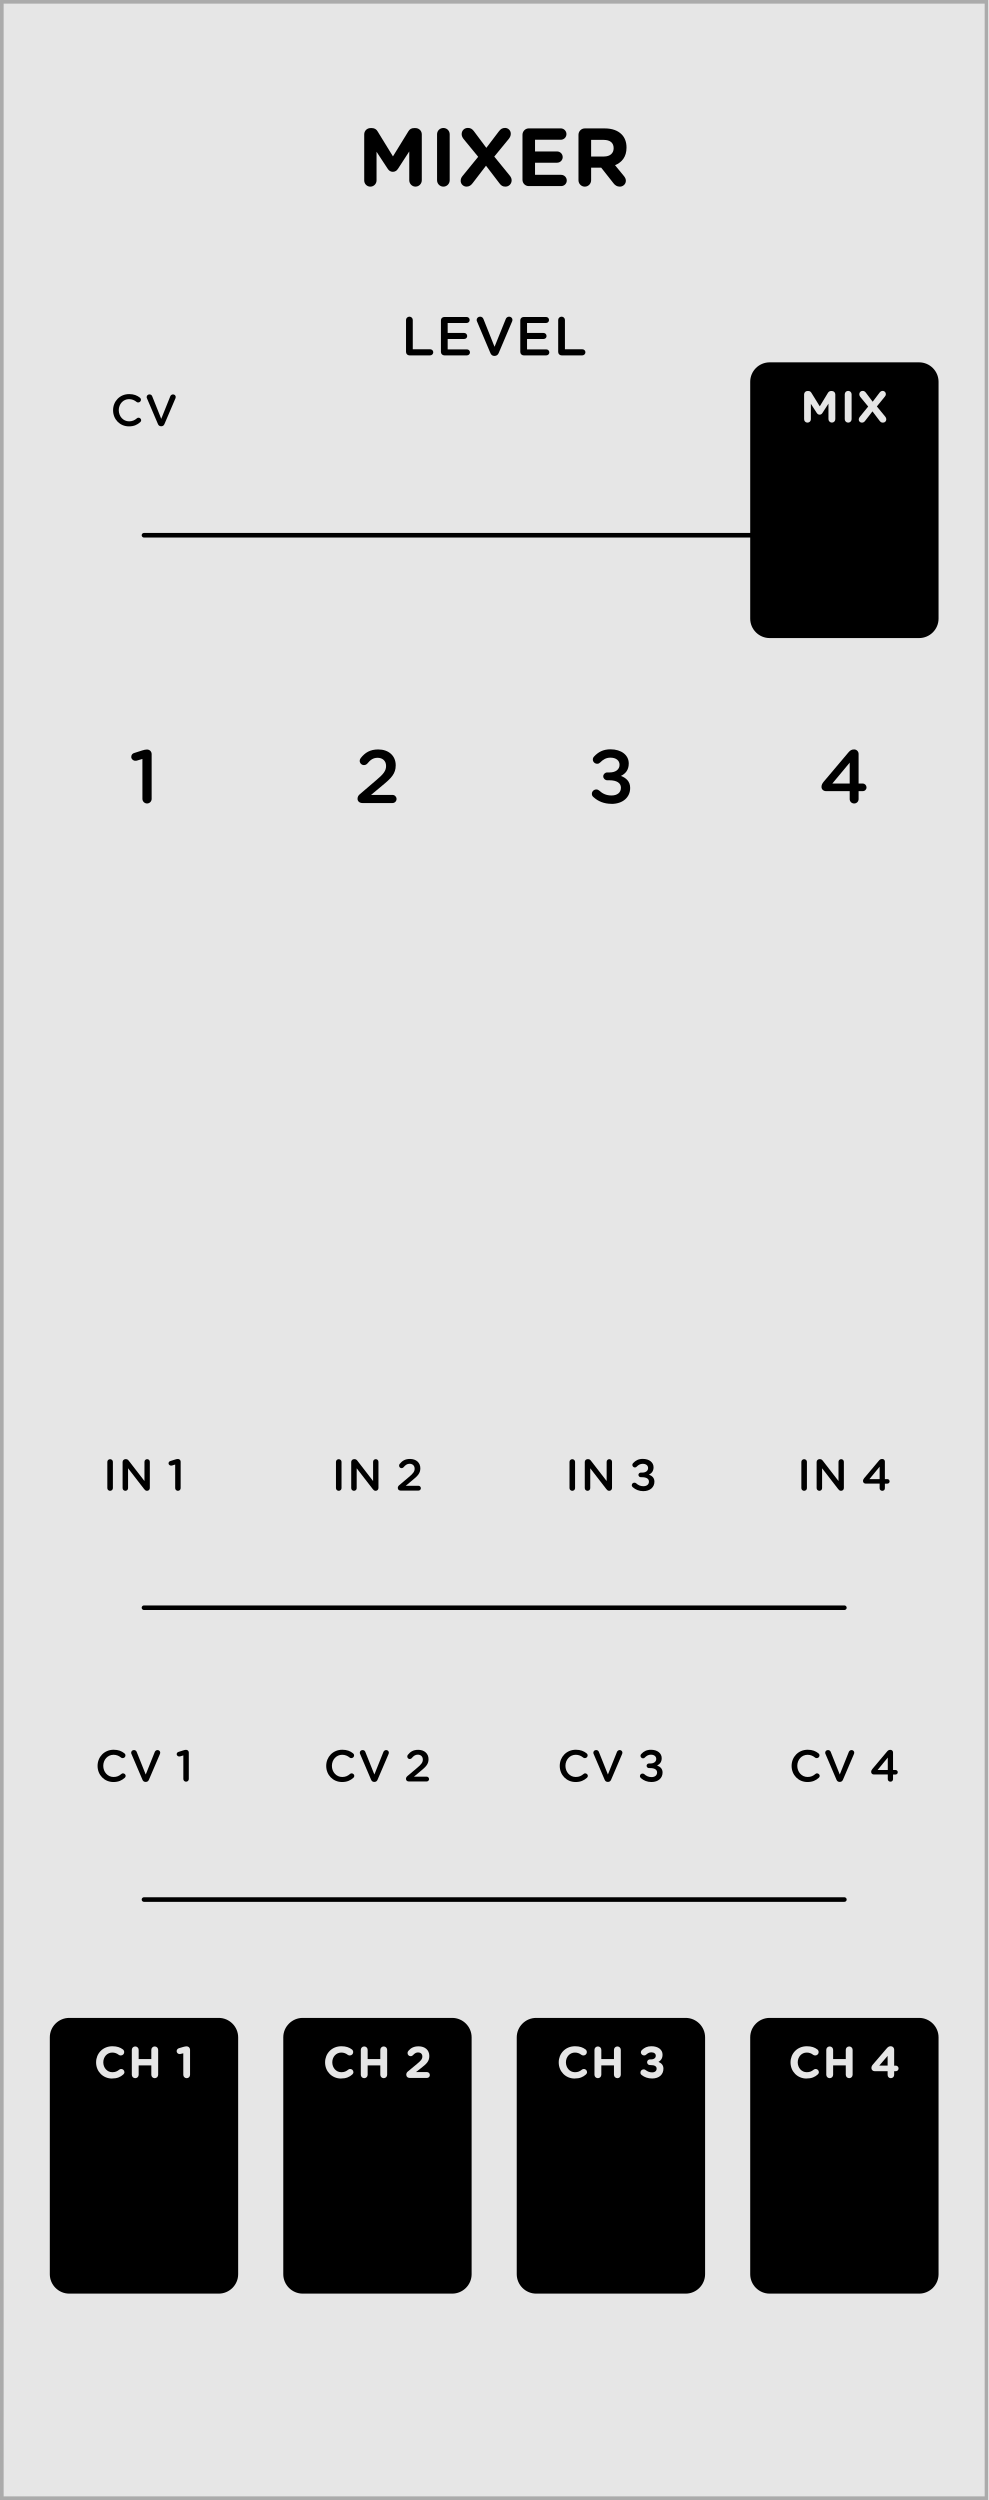
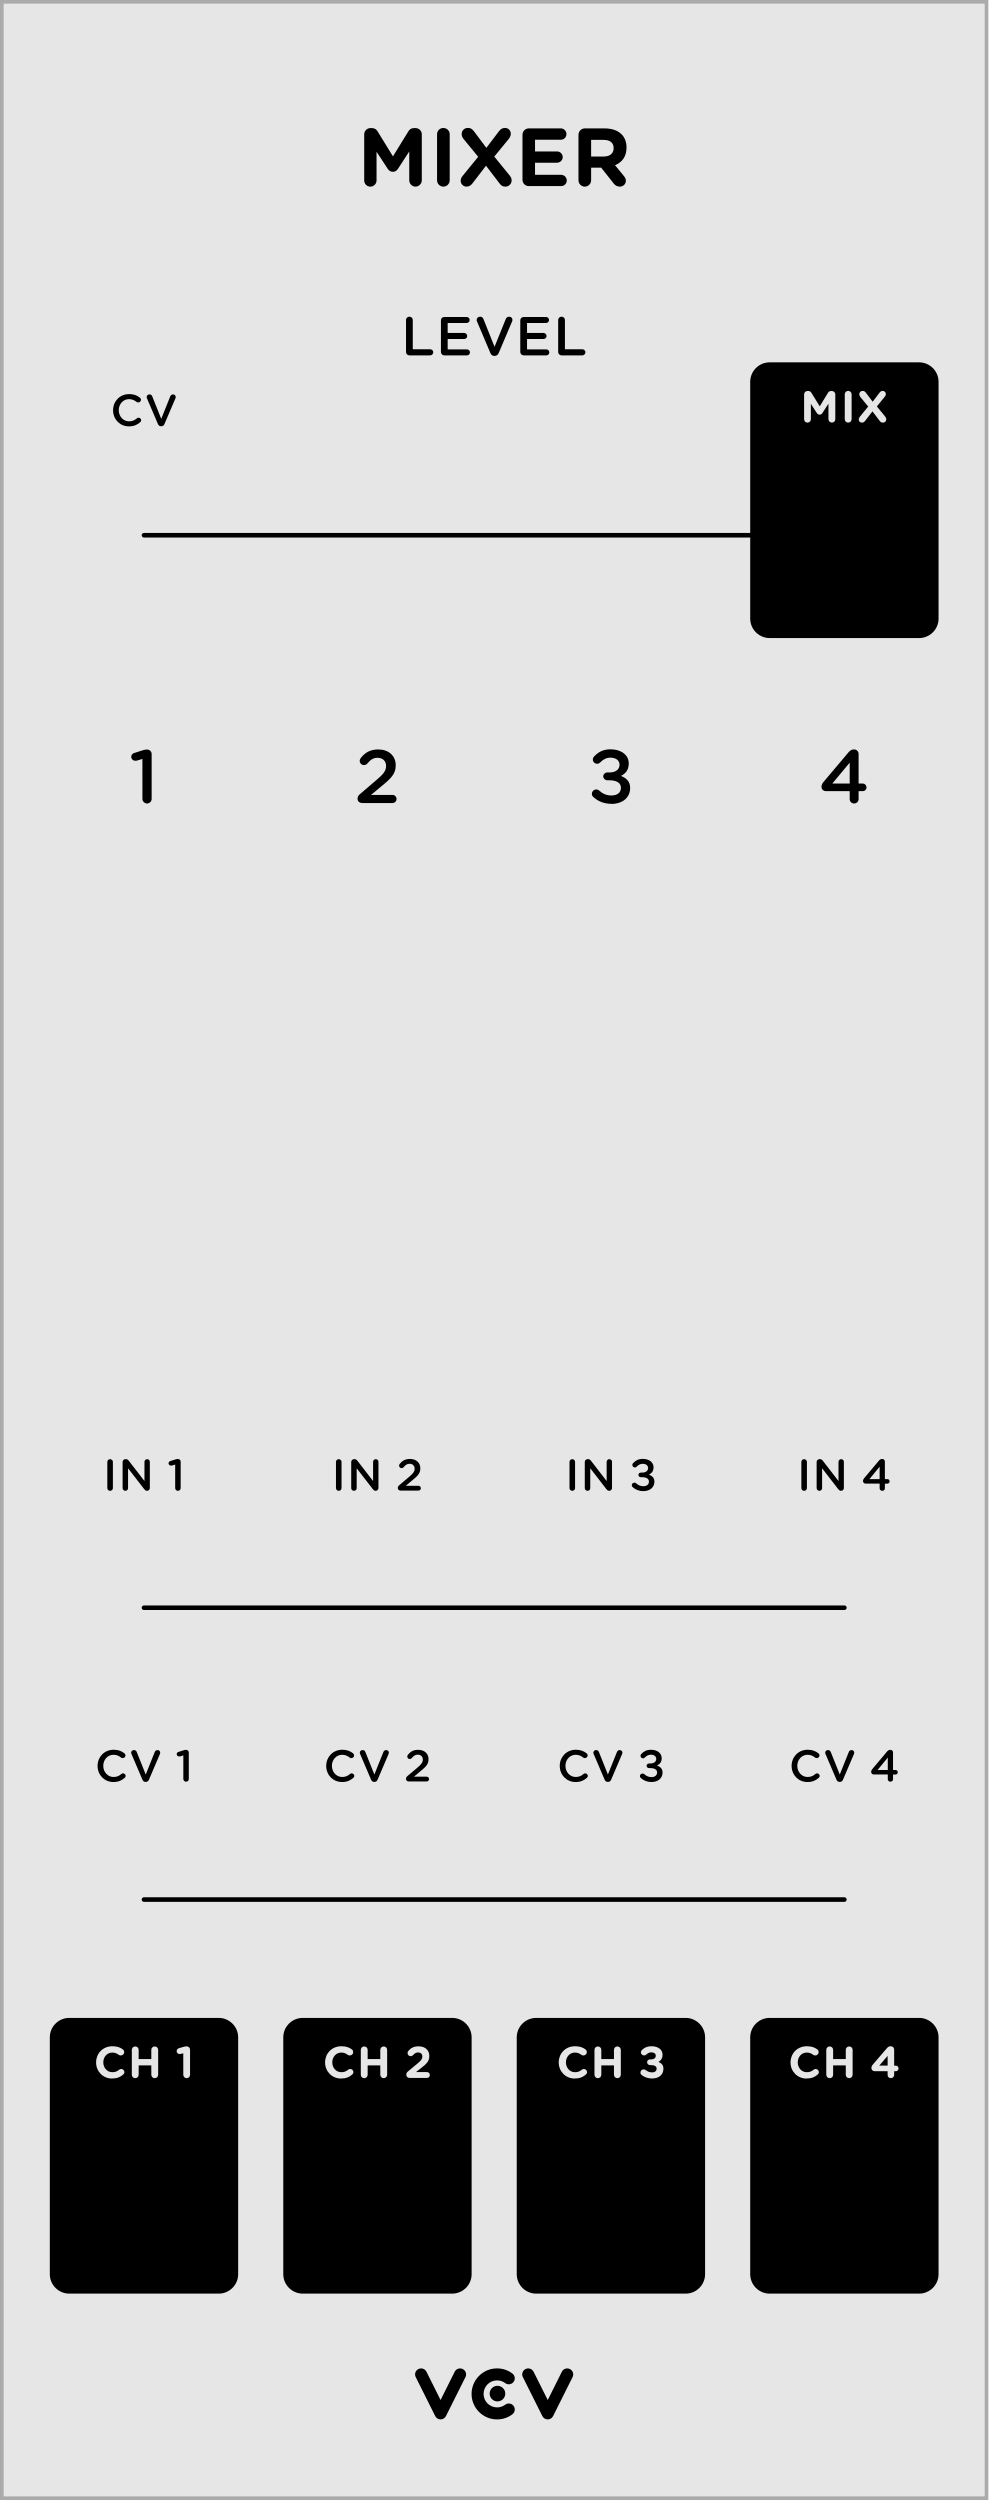
<svg xmlns="http://www.w3.org/2000/svg" width="50.8mm" height="128.499mm" viewBox="0 0 50.8 128.499" version="1.1" id="svg152160">
  <defs id="defs152154" />
  <g id="layer1" transform="translate(-12.39762,10.66632)">
    <path id="path120665" d="M 12.491,-10.573 H 63.104 V 117.741 H 12.491 Z m 0,0" style="fill:#e6e6e6;fill-opacity:1;fill-rule:nonzero;stroke:none;stroke-width:0.353" />
    <path id="path120667" d="m 63.198,-10.666 h -50.8 V 117.833 h 50.8 z M 63.01,117.647 H 12.585 V -10.479 h 50.425 z m 0,0" style="fill:#ababab;fill-opacity:1;fill-rule:nonzero;stroke:none;stroke-width:0.353" />
    <path id="path120769" d="m 60.639,94.052 c 0,-0.55 -0.451,-0.999 -1,-0.999 h -7.681 c -0.55,0 -1,0.449 -1,0.999 v 12.174 c 0,0.55 0.451,0.999 1,0.999 h 7.681 c 0.55,0 1,-0.449 1,-0.999 z m 0,0" style="fill:#000000;fill-opacity:1;fill-rule:nonzero;stroke:none;stroke-width:0.353" />
    <path style="fill:#000000;fill-opacity:1;stroke:none;stroke-width:0.353" d="m 19.025,11.249 c 0.259,0 0.43,-0.083 0.579,-0.215 0.028,-0.022 0.05,-0.061 0.05,-0.099 0,-0.072 -0.066,-0.132 -0.138,-0.132 -0.033,0 -0.061,0.011 -0.083,0.033 -0.116,0.099 -0.232,0.154 -0.402,0.154 -0.303,0 -0.529,-0.259 -0.529,-0.573 0,-0.314 0.226,-0.568 0.529,-0.568 0.154,0 0.276,0.055 0.386,0.143 0.017,0.017 0.044,0.028 0.083,0.028 0.077,0 0.143,-0.061 0.143,-0.138 0,-0.05 -0.028,-0.088 -0.055,-0.11 -0.143,-0.11 -0.303,-0.182 -0.551,-0.182 -0.485,0 -0.827,0.375 -0.827,0.827 v 0.005 c 0,0.463 0.347,0.827 0.816,0.827 z m 0,0" id="path155082" />
    <path style="fill:#000000;fill-opacity:1;stroke:none;stroke-width:0.353" d="M 20.674,11.243 H 20.691 c 0.077,0 0.132,-0.044 0.16,-0.116 l 0.568,-1.328 c 0.006,-0.017 0.011,-0.039 0.011,-0.061 0,-0.072 -0.061,-0.132 -0.138,-0.132 -0.066,0 -0.116,0.044 -0.138,0.088 L 20.685,10.863 20.222,9.705 c -0.022,-0.061 -0.072,-0.099 -0.143,-0.099 -0.083,0 -0.143,0.061 -0.143,0.138 0,0.022 0.006,0.044 0.017,0.066 l 0.562,1.317 c 0.028,0.072 0.083,0.116 0.16,0.116 z m 0,0" id="path155086" />
    <path style="fill:#000000;fill-opacity:1;stroke:none;stroke-width:0.353" d="m 33.267,7.424 c 0,0.099 0.077,0.176 0.176,0.176 h 1.064 c 0.088,0 0.16,-0.072 0.16,-0.16 0,-0.088 -0.072,-0.154 -0.16,-0.154 h -0.893 v -1.505 c 0,-0.094 -0.077,-0.171 -0.171,-0.171 -0.099,0 -0.176,0.077 -0.176,0.171 z m 0,0" id="path155078" />
    <path style="fill:#000000;fill-opacity:1;stroke:none;stroke-width:0.353" d="m 35.237,7.6 h 1.163 c 0.083,0 0.154,-0.066 0.154,-0.154 0,-0.088 -0.072,-0.154 -0.154,-0.154 h -0.992 v -0.535 h 0.849 c 0.088,0 0.154,-0.066 0.154,-0.149 0,-0.088 -0.066,-0.16 -0.154,-0.16 h -0.849 v -0.513 h 0.976 c 0.088,0 0.154,-0.066 0.154,-0.154 0,-0.088 -0.066,-0.154 -0.154,-0.154 h -1.147 c -0.099,0 -0.176,0.072 -0.176,0.171 v 1.626 c 0,0.099 0.077,0.176 0.176,0.176 z m 0,0" id="path155074" />
    <path style="fill:#000000;fill-opacity:1;stroke:none;stroke-width:0.353" d="m 37.805,7.627 h 0.017 c 0.099,0 0.165,-0.055 0.204,-0.138 l 0.695,-1.637 c 0.006,-0.022 0.017,-0.05 0.017,-0.077 0,-0.094 -0.077,-0.165 -0.171,-0.165 -0.083,0 -0.149,0.055 -0.171,0.116 l -0.579,1.433 -0.568,-1.422 c -0.028,-0.077 -0.088,-0.127 -0.176,-0.127 -0.099,0 -0.176,0.077 -0.176,0.171 0,0.028 0.011,0.055 0.022,0.083 l 0.689,1.626 c 0.039,0.083 0.099,0.138 0.198,0.138 z m 0,0" id="path155070" />
    <path style="fill:#000000;fill-opacity:1;stroke:none;stroke-width:0.353" d="m 39.316,7.6 h 1.163 c 0.083,0 0.154,-0.066 0.154,-0.154 0,-0.088 -0.072,-0.154 -0.154,-0.154 h -0.992 v -0.535 h 0.849 c 0.088,0 0.154,-0.066 0.154,-0.149 0,-0.088 -0.066,-0.16 -0.154,-0.16 h -0.849 v -0.513 h 0.976 c 0.088,0 0.154,-0.066 0.154,-0.154 0,-0.088 -0.066,-0.154 -0.154,-0.154 h -1.147 c -0.099,0 -0.176,0.072 -0.176,0.171 v 1.626 c 0,0.099 0.077,0.176 0.176,0.176 z m 0,0" id="path155066" />
    <path style="fill:#000000;fill-opacity:1;stroke:none;stroke-width:0.353" d="m 41.088,7.424 c 0,0.099 0.077,0.176 0.176,0.176 h 1.064 c 0.088,0 0.16,-0.072 0.16,-0.16 0,-0.088 -0.072,-0.154 -0.16,-0.154 h -0.893 v -1.505 c 0,-0.094 -0.077,-0.171 -0.171,-0.171 -0.099,0 -0.176,0.077 -0.176,0.171 z m 0,0" id="path155062" />
    <path id="path125809" d="M 19.798,16.845 H 55.798" style="fill:none;stroke:#000000;stroke-width:0.235;stroke-linecap:round;stroke-linejoin:round;stroke-miterlimit:10;stroke-opacity:1" />
    <path id="path125811" d="m 60.639,8.957 c 0,-0.55 -0.451,-0.999 -1,-0.999 h -7.681 c -0.55,0 -1,0.449 -1,0.999 V 21.131 c 0,0.55 0.451,0.999 1,0.999 h 7.681 c 0.55,0 1,-0.449 1,-0.999 z m 0,0" style="fill:#000000;fill-opacity:1;fill-rule:nonzero;stroke:none;stroke-width:0.353" />
    <path style="fill:#e6e6e6;fill-opacity:1;stroke:none;stroke-width:0.353" d="m 53.729,10.885 c 0,0.099 0.077,0.171 0.171,0.171 0.099,0 0.176,-0.072 0.176,-0.171 v -0.794 l 0.303,0.469 c 0.039,0.055 0.083,0.088 0.149,0.088 0.061,0 0.11,-0.033 0.143,-0.088 l 0.309,-0.48 v 0.799 c 0,0.099 0.083,0.176 0.176,0.176 0.099,0 0.176,-0.077 0.176,-0.176 V 9.607 c 0,-0.099 -0.077,-0.176 -0.176,-0.176 h -0.039 c -0.072,0 -0.121,0.033 -0.16,0.088 l -0.424,0.7 -0.43,-0.695 c -0.033,-0.055 -0.083,-0.094 -0.16,-0.094 h -0.039 c -0.099,0 -0.176,0.077 -0.176,0.176 z m 0,0" id="path155058" />
    <path style="fill:#e6e6e6;fill-opacity:1;stroke:none;stroke-width:0.353" d="m 55.818,10.88 c 0,0.099 0.077,0.176 0.176,0.176 0.099,0 0.176,-0.077 0.176,-0.176 V 9.601 c 0,-0.099 -0.077,-0.176 -0.176,-0.176 -0.099,0 -0.176,0.077 -0.176,0.176 z m 0,0" id="path155050" />
    <path style="fill:#e6e6e6;fill-opacity:1;stroke:none;stroke-width:0.353" d="m 56.536,10.897 c 0,0.099 0.083,0.16 0.16,0.16 0.077,0 0.127,-0.033 0.171,-0.094 l 0.375,-0.485 0.375,0.496 c 0.044,0.055 0.088,0.083 0.165,0.083 0.099,0 0.171,-0.072 0.171,-0.171 0,-0.05 -0.022,-0.099 -0.05,-0.132 L 57.468,10.224 57.876,9.722 c 0.039,-0.044 0.055,-0.083 0.055,-0.132 0,-0.099 -0.083,-0.165 -0.16,-0.165 -0.077,0 -0.127,0.039 -0.171,0.099 l -0.347,0.458 -0.353,-0.469 c -0.044,-0.055 -0.088,-0.088 -0.165,-0.088 -0.099,0 -0.171,0.077 -0.171,0.176 0,0.05 0.022,0.094 0.05,0.132 l 0.408,0.496 -0.43,0.529 c -0.039,0.044 -0.055,0.088 -0.055,0.138 z m 0,0" id="path155054" />
    <path style="fill:#000000;fill-opacity:1;stroke:none;stroke-width:0.353" d="m 31.118,-1.393 c 0,0.176 0.138,0.32 0.314,0.32 0.176,0 0.32,-0.143 0.32,-0.32 v -1.472 l 0.568,0.865 c 0.066,0.105 0.149,0.165 0.27,0.165 0.116,0 0.204,-0.061 0.27,-0.165 l 0.573,-0.882 v 1.477 c 0,0.182 0.143,0.331 0.32,0.331 0.182,0 0.325,-0.149 0.325,-0.331 V -3.758 c 0,-0.182 -0.143,-0.325 -0.325,-0.325 h -0.072 c -0.132,0 -0.226,0.055 -0.292,0.165 l -0.794,1.29 -0.788,-1.284 c -0.055,-0.099 -0.154,-0.171 -0.292,-0.171 h -0.072 c -0.182,0 -0.325,0.143 -0.325,0.325 z m 0,0" id="path155042" />
    <path style="fill:#000000;fill-opacity:1;stroke:none;stroke-width:0.353" d="m 34.862,-1.404 c 0,0.182 0.143,0.331 0.325,0.331 0.182,0 0.325,-0.149 0.325,-0.331 v -2.359 c 0,-0.182 -0.143,-0.325 -0.325,-0.325 -0.182,0 -0.325,0.143 -0.325,0.325 z m 0,0" id="path155046" />
    <path style="fill:#000000;fill-opacity:1;stroke:none;stroke-width:0.353" d="m 36.076,-1.377 c 0,0.187 0.154,0.303 0.298,0.303 0.143,0 0.232,-0.066 0.32,-0.182 l 0.684,-0.893 0.695,0.91 c 0.083,0.11 0.16,0.165 0.303,0.165 0.182,0 0.32,-0.143 0.32,-0.325 0,-0.094 -0.044,-0.176 -0.099,-0.243 l -0.794,-0.976 0.755,-0.921 c 0.061,-0.083 0.094,-0.16 0.094,-0.254 0,-0.182 -0.149,-0.298 -0.292,-0.298 -0.149,0 -0.231,0.061 -0.32,0.176 l -0.645,0.849 -0.645,-0.865 c -0.083,-0.105 -0.165,-0.16 -0.303,-0.16 -0.187,0 -0.32,0.138 -0.32,0.32 0,0.094 0.044,0.176 0.094,0.243 l 0.755,0.921 -0.799,0.981 c -0.066,0.077 -0.099,0.154 -0.099,0.248 z m 0,0" id="path155038" />
    <path style="fill:#000000;fill-opacity:1;stroke:none;stroke-width:0.353" d="m 39.578,-1.101 h 1.659 c 0.165,0 0.292,-0.127 0.292,-0.287 0,-0.16 -0.127,-0.292 -0.292,-0.292 h -1.339 v -0.623 h 1.13 c 0.16,0 0.292,-0.127 0.292,-0.287 0,-0.165 -0.132,-0.292 -0.292,-0.292 h -1.13 v -0.601 h 1.323 c 0.16,0 0.292,-0.127 0.292,-0.292 0,-0.16 -0.132,-0.292 -0.292,-0.292 H 39.578 c -0.182,0 -0.325,0.149 -0.325,0.331 v 2.31 c 0,0.182 0.143,0.325 0.325,0.325 z m 0,0" id="path155030" />
    <path style="fill:#000000;fill-opacity:1;stroke:none;stroke-width:0.353" d="m 42.131,-1.404 c 0,0.182 0.143,0.331 0.325,0.331 0.182,0 0.325,-0.149 0.325,-0.331 v -0.645 h 0.518 l 0.634,0.805 c 0.077,0.099 0.176,0.171 0.325,0.171 0.154,0 0.309,-0.121 0.309,-0.303 0,-0.099 -0.044,-0.171 -0.105,-0.248 l -0.452,-0.551 c 0.358,-0.149 0.59,-0.435 0.59,-0.904 v -0.006 c 0,-0.281 -0.088,-0.513 -0.254,-0.678 -0.193,-0.193 -0.485,-0.303 -0.865,-0.303 h -1.025 c -0.182,0 -0.325,0.149 -0.325,0.331 z m 0.65,-1.218 v -0.854 h 0.645 c 0.32,0 0.513,0.143 0.513,0.424 v 0.006 c 0,0.254 -0.182,0.424 -0.496,0.424 z m 0,0" id="path155034" />
+     <path id="path125839" d="m 35.044,113.691 c -0.116,0 -0.223,-0.066 -0.276,-0.171 l -1.002,-2.005 c -0.077,-0.152 -0.015,-0.338 0.138,-0.413 0.152,-0.076 0.338,-0.014 0.413,0.138 l 0.726,1.454 0.726,-1.454 c 0.077,-0.152 0.262,-0.214 0.415,-0.138 0.152,0.076 0.214,0.262 0.138,0.413 l -1.003,2.005 c -0.051,0.105 -0.158,0.171 -0.276,0.171" style="fill:#000000;fill-opacity:1;fill-rule:nonzero;stroke:none;stroke-width:0.353" />
+     <path id="path125841" d="m 40.551,113.691 c -0.117,0 -0.225,-0.066 -0.277,-0.171 l -1.002,-2.005 c -0.076,-0.152 -0.014,-0.338 0.138,-0.413 0.153,-0.076 0.338,-0.014 0.413,0.138 l 0.728,1.454 0.726,-1.454 c 0.076,-0.152 0.26,-0.214 0.413,-0.138 0.153,0.076 0.214,0.262 0.138,0.413 l -1.002,2.005 c -0.052,0.105 -0.16,0.171 -0.276,0.171" style="fill:#000000;fill-opacity:1;fill-rule:nonzero;stroke:none;stroke-width:0.353" />
+     <path id="path125843" d="m 37.946,113.691 c -0.722,0 -1.31,-0.588 -1.31,-1.311 0,-0.723 0.588,-1.312 1.31,-1.312 0.287,0 0.559,0.091 0.787,0.263 0.136,0.102 0.164,0.295 0.062,0.431 -0.102,0.136 -0.296,0.164 -0.431,0.062 -0.121,-0.091 -0.265,-0.139 -0.418,-0.139 -0.382,0 -0.693,0.311 -0.693,0.695 0,0.382 0.311,0.693 0.693,0.693 0.153,0 0.296,-0.048 0.418,-0.138 0.135,-0.103 0.329,-0.076 0.431,0.061 0.102,0.136 0.074,0.329 -0.062,0.433 -0.227,0.171 -0.5,0.262 -0.787,0.262" style="fill:#000000;fill-opacity:1;fill-rule:nonzero;stroke:none;stroke-width:0.353" />
+     <path id="path125845" d="m 38.368,112.364 c 0,0.222 -0.179,0.401 -0.401,0.401 -0.222,0 -0.401,-0.179 -0.401,-0.401 0,-0.22 0.179,-0.401 0.401,-0.401 0.222,0 0.401,0.181 0.401,0.401" style="fill:#000000;fill-opacity:1;fill-rule:nonzero;stroke:none;stroke-width:0.353" />
    <path id="path125847" d="m 24.639,94.052 c 0,-0.55 -0.451,-0.999 -1,-0.999 h -7.681 c -0.55,0 -1,0.449 -1,0.999 v 12.174 c 0,0.55 0.451,0.999 1,0.999 h 7.681 c 0.55,0 1,-0.449 1,-0.999 z m 0,0" style="fill:#000000;fill-opacity:1;fill-rule:nonzero;stroke:none;stroke-width:0.353" />
    <path style="fill:#e6e6e6;fill-opacity:1;stroke:none;stroke-width:0.353" d="m 18.159,96.168 c 0.259,0 0.43,-0.077 0.573,-0.204 0.033,-0.028 0.061,-0.072 0.061,-0.121 0,-0.094 -0.077,-0.165 -0.165,-0.165 -0.044,0 -0.077,0.017 -0.105,0.039 -0.105,0.083 -0.198,0.127 -0.353,0.127 -0.27,0 -0.463,-0.232 -0.463,-0.507 0,-0.276 0.193,-0.502 0.463,-0.502 0.127,0 0.232,0.039 0.331,0.116 0.028,0.017 0.055,0.033 0.105,0.033 0.099,0 0.176,-0.077 0.176,-0.171 0,-0.066 -0.033,-0.116 -0.072,-0.143 -0.132,-0.099 -0.292,-0.16 -0.535,-0.16 -0.496,0 -0.838,0.375 -0.838,0.827 v 0.006 c 0,0.463 0.353,0.827 0.821,0.827 z m 0,0" id="path155026" />
    <path style="fill:#e6e6e6;fill-opacity:1;stroke:none;stroke-width:0.353" d="m 19.173,95.975 c 0,0.099 0.077,0.176 0.176,0.176 0.099,0 0.176,-0.077 0.176,-0.176 v -0.48 h 0.65 v 0.48 c 0,0.099 0.077,0.176 0.176,0.176 0.099,0 0.176,-0.077 0.176,-0.176 v -1.279 c 0,-0.099 -0.077,-0.176 -0.176,-0.176 -0.099,0 -0.176,0.077 -0.176,0.176 v 0.474 h -0.65 v -0.474 c 0,-0.099 -0.077,-0.176 -0.176,-0.176 -0.099,0 -0.176,0.077 -0.176,0.176 z m 0,0" id="path155014" />
    <path style="fill:#e6e6e6;fill-opacity:1;stroke:none;stroke-width:0.353" d="" id="path155018" />
    <path style="fill:#e6e6e6;fill-opacity:1;stroke:none;stroke-width:0.353" d="m 21.819,95.981 c 0,0.094 0.077,0.171 0.176,0.171 0.094,0 0.171,-0.077 0.171,-0.171 v -1.295 c 0,-0.094 -0.077,-0.171 -0.171,-0.171 h -0.006 c -0.05,0 -0.099,0.011 -0.165,0.028 l -0.226,0.066 c -0.072,0.022 -0.121,0.083 -0.121,0.154 0,0.083 0.072,0.149 0.154,0.149 0.022,0 0.044,-0.005 0.066,-0.011 l 0.121,-0.028 z m 0,0" id="path155022" />
    <path id="path125861" d="m 36.639,94.052 c 0,-0.55 -0.451,-0.999 -1,-0.999 h -7.681 c -0.55,0 -1,0.449 -1,0.999 v 12.174 c 0,0.55 0.451,0.999 1,0.999 h 7.681 c 0.55,0 1,-0.449 1,-0.999 z m 0,0" style="fill:#000000;fill-opacity:1;fill-rule:nonzero;stroke:none;stroke-width:0.353" />
    <path style="fill:#e6e6e6;fill-opacity:1;stroke:none;stroke-width:0.353" d="m 29.929,96.168 c 0.259,0 0.43,-0.077 0.573,-0.204 0.033,-0.028 0.061,-0.072 0.061,-0.121 0,-0.094 -0.077,-0.165 -0.165,-0.165 -0.044,0 -0.077,0.017 -0.105,0.039 -0.105,0.083 -0.198,0.127 -0.353,0.127 -0.27,0 -0.463,-0.232 -0.463,-0.507 0,-0.276 0.193,-0.502 0.463,-0.502 0.127,0 0.232,0.039 0.331,0.116 0.028,0.017 0.055,0.033 0.105,0.033 0.099,0 0.176,-0.077 0.176,-0.171 0,-0.066 -0.033,-0.116 -0.072,-0.143 -0.132,-0.099 -0.292,-0.16 -0.535,-0.16 -0.496,0 -0.838,0.375 -0.838,0.827 v 0.006 c 0,0.463 0.353,0.827 0.821,0.827 z m 0,0" id="path155010" />
    <path style="fill:#e6e6e6;fill-opacity:1;stroke:none;stroke-width:0.353" d="m 30.943,95.975 c 0,0.099 0.077,0.176 0.176,0.176 0.099,0 0.176,-0.077 0.176,-0.176 v -0.48 h 0.65 v 0.48 c 0,0.099 0.077,0.176 0.176,0.176 0.099,0 0.176,-0.077 0.176,-0.176 v -1.279 c 0,-0.099 -0.077,-0.176 -0.176,-0.176 -0.099,0 -0.176,0.077 -0.176,0.176 v 0.474 h -0.65 v -0.474 c 0,-0.099 -0.077,-0.176 -0.176,-0.176 -0.099,0 -0.176,0.077 -0.176,0.176 z m 0,0" id="path154998" />
    <path style="fill:#e6e6e6;fill-opacity:1;stroke:none;stroke-width:0.353" d="" id="path155002" />
    <path style="fill:#e6e6e6;fill-opacity:1;stroke:none;stroke-width:0.353" d="m 33.28,95.975 c 0,0.105 0.077,0.165 0.187,0.165 h 0.871 c 0.088,0 0.154,-0.066 0.154,-0.149 0,-0.088 -0.066,-0.154 -0.154,-0.154 h -0.557 l 0.259,-0.204 c 0.287,-0.22 0.424,-0.353 0.424,-0.623 v -0.005 c 0,-0.298 -0.22,-0.491 -0.551,-0.491 -0.243,0 -0.397,0.083 -0.524,0.232 -0.028,0.033 -0.044,0.072 -0.044,0.11 0,0.094 0.072,0.165 0.16,0.165 0.055,0 0.099,-0.028 0.121,-0.055 0.088,-0.094 0.16,-0.138 0.265,-0.138 0.121,0 0.215,0.072 0.215,0.209 0,0.132 -0.077,0.22 -0.281,0.386 l -0.452,0.375 c -0.061,0.044 -0.094,0.105 -0.094,0.176 z m 0,0" id="path155006" />
    <path id="path125875" d="m 48.639,94.052 c 0,-0.55 -0.451,-0.999 -1,-0.999 h -7.681 c -0.55,0 -1,0.449 -1,0.999 v 12.174 c 0,0.55 0.451,0.999 1,0.999 h 7.681 c 0.55,0 1,-0.449 1,-0.999 z m 0,0" style="fill:#000000;fill-opacity:1;fill-rule:nonzero;stroke:none;stroke-width:0.353" />
    <path style="fill:#e6e6e6;fill-opacity:1;stroke:none;stroke-width:0.353" d="m 41.938,96.168 c 0.259,0 0.43,-0.077 0.573,-0.204 0.033,-0.028 0.061,-0.072 0.061,-0.121 0,-0.094 -0.077,-0.165 -0.165,-0.165 -0.044,0 -0.077,0.017 -0.105,0.039 -0.105,0.083 -0.198,0.127 -0.353,0.127 -0.27,0 -0.463,-0.232 -0.463,-0.507 0,-0.276 0.193,-0.502 0.463,-0.502 0.127,0 0.232,0.039 0.331,0.116 0.028,0.017 0.055,0.033 0.105,0.033 0.099,0 0.176,-0.077 0.176,-0.171 0,-0.066 -0.033,-0.116 -0.072,-0.143 -0.132,-0.099 -0.292,-0.16 -0.535,-0.16 -0.496,0 -0.838,0.375 -0.838,0.827 v 0.006 c 0,0.463 0.353,0.827 0.821,0.827 z m 0,0" id="path154994" />
    <path style="fill:#e6e6e6;fill-opacity:1;stroke:none;stroke-width:0.353" d="m 42.953,95.975 c 0,0.099 0.077,0.176 0.176,0.176 0.099,0 0.176,-0.077 0.176,-0.176 v -0.48 h 0.65 v 0.48 c 0,0.099 0.077,0.176 0.176,0.176 0.099,0 0.176,-0.077 0.176,-0.176 v -1.279 c 0,-0.099 -0.077,-0.176 -0.176,-0.176 -0.099,0 -0.176,0.077 -0.176,0.176 v 0.474 h -0.65 v -0.474 c 0,-0.099 -0.077,-0.176 -0.176,-0.176 -0.099,0 -0.176,0.077 -0.176,0.176 z m 0,0" id="path154986" />
    <path style="fill:#e6e6e6;fill-opacity:1;stroke:none;stroke-width:0.353" d="" id="path154990" />
    <path style="fill:#e6e6e6;fill-opacity:1;stroke:none;stroke-width:0.353" d="m 45.913,96.168 c 0.375,0 0.584,-0.215 0.584,-0.502 v -0.005 c 0,-0.187 -0.105,-0.281 -0.254,-0.347 0.121,-0.066 0.209,-0.176 0.209,-0.369 v -0.006 c 0,-0.254 -0.226,-0.43 -0.573,-0.43 -0.22,0 -0.364,0.077 -0.491,0.198 -0.028,0.028 -0.05,0.072 -0.05,0.116 0,0.088 0.077,0.16 0.165,0.16 0.05,0 0.083,-0.017 0.11,-0.044 0.077,-0.066 0.154,-0.116 0.259,-0.116 0.149,0 0.232,0.072 0.232,0.171 v 0.005 c 0,0.105 -0.083,0.187 -0.248,0.187 h -0.055 c -0.077,0 -0.143,0.066 -0.143,0.143 0,0.083 0.066,0.149 0.143,0.149 h 0.044 c 0.193,0 0.303,0.061 0.303,0.182 0,0.116 -0.083,0.193 -0.237,0.193 -0.132,0 -0.237,-0.05 -0.331,-0.121 -0.022,-0.022 -0.061,-0.033 -0.099,-0.033 -0.094,0 -0.165,0.072 -0.165,0.165 0,0.061 0.028,0.099 0.066,0.127 0.138,0.11 0.32,0.176 0.529,0.176 z m 0,0" id="path154982" />
    <path style="fill:#e6e6e6;fill-opacity:1;stroke:none;stroke-width:0.353" d="m 53.853,96.168 c 0.259,0 0.43,-0.077 0.573,-0.204 0.033,-0.028 0.061,-0.072 0.061,-0.121 0,-0.094 -0.077,-0.165 -0.165,-0.165 -0.044,0 -0.077,0.017 -0.105,0.039 -0.105,0.083 -0.198,0.127 -0.353,0.127 -0.27,0 -0.463,-0.232 -0.463,-0.507 0,-0.276 0.193,-0.502 0.463,-0.502 0.127,0 0.232,0.039 0.331,0.116 0.028,0.017 0.055,0.033 0.105,0.033 0.099,0 0.176,-0.077 0.176,-0.171 0,-0.066 -0.033,-0.116 -0.072,-0.143 -0.132,-0.099 -0.292,-0.16 -0.535,-0.16 -0.496,0 -0.838,0.375 -0.838,0.827 v 0.006 c 0,0.463 0.353,0.827 0.821,0.827 z m 0,0" id="path154978" />
    <path style="fill:#e6e6e6;fill-opacity:1;stroke:none;stroke-width:0.353" d="m 54.868,95.975 c 0,0.099 0.077,0.176 0.176,0.176 0.099,0 0.176,-0.077 0.176,-0.176 v -0.48 h 0.65 v 0.48 c 0,0.099 0.077,0.176 0.176,0.176 0.099,0 0.176,-0.077 0.176,-0.176 v -1.279 c 0,-0.099 -0.077,-0.176 -0.176,-0.176 -0.099,0 -0.176,0.077 -0.176,0.176 v 0.474 h -0.65 v -0.474 c 0,-0.099 -0.077,-0.176 -0.176,-0.176 -0.099,0 -0.176,0.077 -0.176,0.176 z m 0,0" id="path154966" />
    <path style="fill:#e6e6e6;fill-opacity:1;stroke:none;stroke-width:0.353" d="" id="path154970" />
    <path style="fill:#e6e6e6;fill-opacity:1;stroke:none;stroke-width:0.353" d="m 58.021,95.986 c 0,0.094 0.072,0.165 0.165,0.165 0.094,0 0.171,-0.072 0.171,-0.165 v -0.193 h 0.083 c 0.083,0 0.143,-0.061 0.143,-0.143 0,-0.077 -0.061,-0.143 -0.143,-0.143 h -0.083 v -0.827 c 0,-0.094 -0.077,-0.171 -0.171,-0.171 -0.105,0 -0.154,0.044 -0.22,0.121 l -0.695,0.81 c -0.055,0.061 -0.083,0.116 -0.083,0.193 0,0.094 0.077,0.16 0.171,0.16 h 0.661 z m -0.43,-0.48 0.43,-0.502 v 0.502 z m 0,0" id="path154974" />
    <path style="fill:#000000;fill-opacity:1;stroke:none;stroke-width:0.353" d="m 17.914,65.823 c 0,0.077 0.066,0.138 0.143,0.138 0.077,0 0.143,-0.061 0.143,-0.138 v -1.35 c 0,-0.077 -0.066,-0.138 -0.143,-0.138 -0.077,0 -0.143,0.061 -0.143,0.138 z m 0,0" id="path154962" />
    <path style="fill:#000000;fill-opacity:1;stroke:none;stroke-width:0.353" d="m 18.699,65.823 c 0,0.077 0.066,0.138 0.143,0.138 0.077,0 0.138,-0.061 0.138,-0.138 v -1.02 l 0.827,1.069 c 0.039,0.05 0.077,0.088 0.143,0.088 h 0.011 c 0.077,0 0.138,-0.066 0.138,-0.143 v -1.345 c 0,-0.077 -0.061,-0.138 -0.138,-0.138 -0.077,0 -0.138,0.061 -0.138,0.138 v 0.987 l -0.805,-1.042 c -0.039,-0.05 -0.077,-0.083 -0.143,-0.083 h -0.033 c -0.077,0 -0.143,0.066 -0.143,0.143 z m 0,0" id="path154950" />
    <path style="fill:#000000;fill-opacity:1;stroke:none;stroke-width:0.353" d="" id="path154954" />
    <path style="fill:#000000;fill-opacity:1;stroke:none;stroke-width:0.353" d="m 21.402,65.823 c 0,0.077 0.066,0.138 0.138,0.138 0.083,0 0.143,-0.061 0.143,-0.138 v -1.361 c 0,-0.077 -0.061,-0.138 -0.143,-0.138 -0.044,0 -0.083,0.011 -0.138,0.028 l -0.243,0.077 c -0.061,0.017 -0.099,0.061 -0.099,0.121 0,0.061 0.061,0.116 0.127,0.116 0.011,0 0.033,0 0.05,-0.005 l 0.165,-0.05 z m 0,0" id="path154958" />
    <path style="fill:#000000;fill-opacity:1;stroke:none;stroke-width:0.353" d="m 18.228,80.929 c 0.259,0 0.43,-0.083 0.579,-0.215 0.028,-0.022 0.05,-0.061 0.05,-0.099 0,-0.072 -0.066,-0.132 -0.138,-0.132 -0.033,0 -0.061,0.011 -0.083,0.033 -0.116,0.099 -0.232,0.154 -0.402,0.154 -0.303,0 -0.529,-0.259 -0.529,-0.573 0,-0.314 0.226,-0.568 0.529,-0.568 0.154,0 0.276,0.055 0.386,0.143 0.017,0.017 0.044,0.028 0.083,0.028 0.077,0 0.143,-0.061 0.143,-0.138 0,-0.05 -0.028,-0.088 -0.055,-0.11 -0.143,-0.11 -0.303,-0.182 -0.551,-0.182 -0.485,0 -0.827,0.375 -0.827,0.827 v 0.005 c 0,0.463 0.347,0.827 0.816,0.827 z m 0,0" id="path154946" />
    <path style="fill:#000000;fill-opacity:1;stroke:none;stroke-width:0.353" d="m 19.877,80.923 h 0.017 c 0.077,0 0.132,-0.044 0.16,-0.116 l 0.568,-1.328 c 0.006,-0.017 0.011,-0.039 0.011,-0.061 0,-0.072 -0.061,-0.132 -0.138,-0.132 -0.066,0 -0.116,0.044 -0.138,0.088 l -0.469,1.169 -0.463,-1.158 c -0.022,-0.061 -0.072,-0.099 -0.143,-0.099 -0.083,0 -0.143,0.061 -0.143,0.138 0,0.022 0.006,0.044 0.017,0.066 l 0.562,1.317 c 0.028,0.072 0.083,0.116 0.16,0.116 z m 0,0" id="path154934" />
    <path style="fill:#000000;fill-opacity:1;stroke:none;stroke-width:0.353" d="" id="path154938" />
    <path style="fill:#000000;fill-opacity:1;stroke:none;stroke-width:0.353" d="m 21.821,80.774 c 0,0.077 0.066,0.138 0.138,0.138 0.083,0 0.143,-0.061 0.143,-0.138 v -1.362 c 0,-0.077 -0.061,-0.138 -0.143,-0.138 -0.044,0 -0.083,0.011 -0.138,0.028 l -0.243,0.077 c -0.061,0.017 -0.099,0.061 -0.099,0.121 0,0.061 0.061,0.116 0.127,0.116 0.011,0 0.033,0 0.05,-0.005 l 0.165,-0.05 z m 0,0" id="path154942" />
    <path style="fill:#000000;fill-opacity:1;stroke:none;stroke-width:0.353" d="m 29.666,65.823 c 0,0.077 0.066,0.138 0.143,0.138 0.077,0 0.143,-0.061 0.143,-0.138 v -1.35 c 0,-0.077 -0.066,-0.138 -0.143,-0.138 -0.077,0 -0.143,0.061 -0.143,0.138 z m 0,0" id="path154930" />
    <path style="fill:#000000;fill-opacity:1;stroke:none;stroke-width:0.353" d="m 30.45,65.823 c 0,0.077 0.066,0.138 0.143,0.138 0.077,0 0.138,-0.061 0.138,-0.138 v -1.02 l 0.827,1.069 c 0.039,0.05 0.077,0.088 0.143,0.088 h 0.011 c 0.077,0 0.138,-0.066 0.138,-0.143 v -1.345 c 0,-0.077 -0.061,-0.138 -0.138,-0.138 -0.077,0 -0.138,0.061 -0.138,0.138 v 0.987 l -0.805,-1.042 c -0.039,-0.05 -0.077,-0.083 -0.143,-0.083 h -0.033 c -0.077,0 -0.143,0.066 -0.143,0.143 z m 0,0" id="path154918" />
    <path style="fill:#000000;fill-opacity:1;stroke:none;stroke-width:0.353" d="" id="path154922" />
    <path style="fill:#000000;fill-opacity:1;stroke:none;stroke-width:0.353" d="m 32.845,65.818 c 0,0.083 0.066,0.132 0.149,0.132 h 0.909 c 0.072,0 0.127,-0.055 0.127,-0.121 0,-0.072 -0.055,-0.127 -0.127,-0.127 h -0.65 l 0.331,-0.276 c 0.287,-0.232 0.419,-0.369 0.419,-0.623 0,-0.287 -0.215,-0.48 -0.529,-0.48 -0.254,0 -0.402,0.094 -0.535,0.259 -0.017,0.022 -0.028,0.055 -0.028,0.083 0,0.072 0.055,0.132 0.127,0.132 0.044,0 0.077,-0.022 0.099,-0.044 0.099,-0.121 0.187,-0.182 0.314,-0.182 0.149,0 0.259,0.094 0.259,0.254 0,0.143 -0.077,0.248 -0.298,0.43 l -0.496,0.419 c -0.05,0.044 -0.072,0.088 -0.072,0.143 z m 0,0" id="path154926" />
    <path style="fill:#000000;fill-opacity:1;stroke:none;stroke-width:0.353" d="m 41.67,65.823 c 0,0.077 0.066,0.138 0.143,0.138 0.077,0 0.143,-0.061 0.143,-0.138 v -1.35 c 0,-0.077 -0.066,-0.138 -0.143,-0.138 -0.077,0 -0.143,0.061 -0.143,0.138 z m 0,0" id="path154914" />
    <path style="fill:#000000;fill-opacity:1;stroke:none;stroke-width:0.353" d="m 42.455,65.823 c 0,0.077 0.066,0.138 0.143,0.138 0.077,0 0.138,-0.061 0.138,-0.138 v -1.02 l 0.827,1.069 c 0.039,0.05 0.077,0.088 0.143,0.088 h 0.011 c 0.077,0 0.138,-0.066 0.138,-0.143 v -1.345 c 0,-0.077 -0.061,-0.138 -0.138,-0.138 -0.077,0 -0.138,0.061 -0.138,0.138 v 0.987 l -0.805,-1.042 c -0.039,-0.05 -0.077,-0.083 -0.143,-0.083 h -0.033 c -0.077,0 -0.143,0.066 -0.143,0.143 z m 0,0" id="path154906" />
    <path style="fill:#000000;fill-opacity:1;stroke:none;stroke-width:0.353" d="" id="path154910" />
    <path style="fill:#000000;fill-opacity:1;stroke:none;stroke-width:0.353" d="m 45.461,65.978 c 0.358,0 0.573,-0.209 0.573,-0.485 v -0.005 c 0,-0.193 -0.121,-0.298 -0.281,-0.358 0.132,-0.066 0.237,-0.176 0.237,-0.38 0,-0.248 -0.22,-0.43 -0.551,-0.43 -0.226,0 -0.375,0.083 -0.496,0.215 -0.028,0.022 -0.044,0.061 -0.044,0.094 0,0.072 0.061,0.132 0.132,0.132 0.044,0 0.066,-0.017 0.088,-0.039 0.094,-0.094 0.187,-0.149 0.314,-0.149 0.171,0 0.276,0.088 0.276,0.215 v 0.005 c 0,0.138 -0.116,0.232 -0.303,0.232 h -0.072 c -0.066,0 -0.121,0.055 -0.121,0.116 0,0.066 0.055,0.121 0.121,0.121 h 0.066 c 0.22,0 0.353,0.077 0.353,0.226 0,0.143 -0.11,0.237 -0.287,0.237 -0.154,0 -0.276,-0.061 -0.375,-0.154 -0.022,-0.017 -0.05,-0.028 -0.088,-0.028 -0.072,0 -0.132,0.055 -0.132,0.132 0,0.044 0.022,0.077 0.055,0.105 0.138,0.121 0.32,0.198 0.535,0.198 z m 0,0" id="path154902" />
    <path style="fill:#000000;fill-opacity:1;stroke:none;stroke-width:0.353" d="m 53.587,65.823 c 0,0.077 0.066,0.138 0.143,0.138 0.077,0 0.143,-0.061 0.143,-0.138 v -1.35 c 0,-0.077 -0.066,-0.138 -0.143,-0.138 -0.077,0 -0.143,0.061 -0.143,0.138 z m 0,0" id="path154898" />
    <path style="fill:#000000;fill-opacity:1;stroke:none;stroke-width:0.353" d="m 54.372,65.823 c 0,0.077 0.066,0.138 0.143,0.138 0.077,0 0.138,-0.061 0.138,-0.138 v -1.02 l 0.827,1.069 c 0.039,0.05 0.077,0.088 0.143,0.088 h 0.011 c 0.077,0 0.138,-0.066 0.138,-0.143 v -1.345 c 0,-0.077 -0.061,-0.138 -0.138,-0.138 -0.077,0 -0.138,0.061 -0.138,0.138 v 0.987 l -0.805,-1.042 c -0.039,-0.05 -0.077,-0.083 -0.143,-0.083 h -0.033 c -0.077,0 -0.143,0.066 -0.143,0.143 z m 0,0" id="path154890" />
    <path style="fill:#000000;fill-opacity:1;stroke:none;stroke-width:0.353" d="" id="path154894" />
    <path style="fill:#000000;fill-opacity:1;stroke:none;stroke-width:0.353" d="m 57.61,65.829 c 0,0.077 0.061,0.132 0.138,0.132 0.077,0 0.132,-0.055 0.132,-0.132 v -0.237 h 0.127 c 0.066,0 0.116,-0.05 0.116,-0.116 0,-0.066 -0.05,-0.116 -0.116,-0.116 H 57.88 v -0.904 c 0,-0.077 -0.061,-0.132 -0.132,-0.132 -0.083,0 -0.127,0.028 -0.176,0.088 l -0.755,0.898 c -0.039,0.044 -0.061,0.094 -0.061,0.149 0,0.077 0.061,0.132 0.138,0.132 h 0.717 z m -0.524,-0.469 0.524,-0.639 v 0.639 z m 0,0" id="path154886" />
    <path style="fill:#000000;fill-opacity:1;stroke:none;stroke-width:0.353" d="m 29.98,80.929 c 0.259,0 0.43,-0.083 0.579,-0.215 0.028,-0.022 0.05,-0.061 0.05,-0.099 0,-0.072 -0.066,-0.132 -0.138,-0.132 -0.033,0 -0.061,0.011 -0.083,0.033 -0.116,0.099 -0.232,0.154 -0.402,0.154 -0.303,0 -0.529,-0.259 -0.529,-0.573 0,-0.314 0.226,-0.568 0.529,-0.568 0.154,0 0.276,0.055 0.386,0.143 0.017,0.017 0.044,0.028 0.083,0.028 0.077,0 0.143,-0.061 0.143,-0.138 0,-0.05 -0.028,-0.088 -0.055,-0.11 -0.143,-0.11 -0.303,-0.182 -0.551,-0.182 -0.485,0 -0.827,0.375 -0.827,0.827 v 0.005 c 0,0.463 0.347,0.827 0.816,0.827 z m 0,0" id="path154882" />
    <path style="fill:#000000;fill-opacity:1;stroke:none;stroke-width:0.353" d="m 31.629,80.923 h 0.017 c 0.077,0 0.132,-0.044 0.16,-0.116 l 0.568,-1.328 c 0.006,-0.017 0.011,-0.039 0.011,-0.061 0,-0.072 -0.061,-0.132 -0.138,-0.132 -0.066,0 -0.116,0.044 -0.138,0.088 l -0.469,1.169 -0.463,-1.158 c -0.022,-0.061 -0.072,-0.099 -0.143,-0.099 -0.083,0 -0.143,0.061 -0.143,0.138 0,0.022 0.006,0.044 0.017,0.066 l 0.562,1.317 c 0.028,0.072 0.083,0.116 0.16,0.116 z m 0,0" id="path154870" />
    <path style="fill:#000000;fill-opacity:1;stroke:none;stroke-width:0.353" d="" id="path154874" />
    <path style="fill:#000000;fill-opacity:1;stroke:none;stroke-width:0.353" d="m 33.265,80.769 c 0,0.083 0.066,0.132 0.149,0.132 h 0.91 c 0.072,0 0.127,-0.055 0.127,-0.121 0,-0.072 -0.055,-0.127 -0.127,-0.127 h -0.65 l 0.331,-0.276 c 0.287,-0.232 0.419,-0.369 0.419,-0.623 0,-0.287 -0.215,-0.48 -0.529,-0.48 -0.254,0 -0.402,0.094 -0.535,0.259 -0.017,0.022 -0.028,0.055 -0.028,0.083 0,0.072 0.055,0.132 0.127,0.132 0.044,0 0.077,-0.022 0.099,-0.044 0.099,-0.121 0.187,-0.182 0.314,-0.182 0.149,0 0.259,0.094 0.259,0.254 0,0.143 -0.077,0.248 -0.298,0.43 l -0.496,0.419 c -0.05,0.044 -0.072,0.088 -0.072,0.143 z m 0,0" id="path154878" />
    <path style="fill:#000000;fill-opacity:1;stroke:none;stroke-width:0.353" d="m 41.984,80.929 c 0.259,0 0.43,-0.083 0.579,-0.215 0.028,-0.022 0.05,-0.061 0.05,-0.099 0,-0.072 -0.066,-0.132 -0.138,-0.132 -0.033,0 -0.061,0.011 -0.083,0.033 -0.116,0.099 -0.232,0.154 -0.402,0.154 -0.303,0 -0.529,-0.259 -0.529,-0.573 0,-0.314 0.226,-0.568 0.529,-0.568 0.154,0 0.276,0.055 0.386,0.143 0.017,0.017 0.044,0.028 0.083,0.028 0.077,0 0.143,-0.061 0.143,-0.138 0,-0.05 -0.028,-0.088 -0.055,-0.11 -0.143,-0.11 -0.303,-0.182 -0.551,-0.182 -0.485,0 -0.827,0.375 -0.827,0.827 v 0.005 c 0,0.463 0.347,0.827 0.816,0.827 z m 0,0" id="path154866" />
    <path style="fill:#000000;fill-opacity:1;stroke:none;stroke-width:0.353" d="m 43.633,80.923 h 0.017 c 0.077,0 0.132,-0.044 0.16,-0.116 l 0.568,-1.328 c 0.006,-0.017 0.011,-0.039 0.011,-0.061 0,-0.072 -0.061,-0.132 -0.138,-0.132 -0.066,0 -0.116,0.044 -0.138,0.088 l -0.469,1.169 -0.463,-1.158 c -0.022,-0.061 -0.072,-0.099 -0.143,-0.099 -0.083,0 -0.143,0.061 -0.143,0.138 0,0.022 0.006,0.044 0.017,0.066 l 0.562,1.317 c 0.028,0.072 0.083,0.116 0.16,0.116 z m 0,0" id="path154858" />
    <path style="fill:#000000;fill-opacity:1;stroke:none;stroke-width:0.353" d="" id="path154862" />
    <path style="fill:#000000;fill-opacity:1;stroke:none;stroke-width:0.353" d="m 45.88,80.929 c 0.358,0 0.573,-0.209 0.573,-0.485 v -0.005 c 0,-0.193 -0.121,-0.298 -0.281,-0.358 0.132,-0.066 0.237,-0.176 0.237,-0.38 0,-0.248 -0.22,-0.43 -0.551,-0.43 -0.226,0 -0.375,0.083 -0.496,0.215 -0.028,0.022 -0.044,0.061 -0.044,0.094 0,0.072 0.061,0.132 0.132,0.132 0.044,0 0.066,-0.017 0.088,-0.039 0.094,-0.094 0.187,-0.149 0.314,-0.149 0.171,0 0.276,0.088 0.276,0.215 v 0.005 c 0,0.138 -0.116,0.232 -0.303,0.232 h -0.072 c -0.066,0 -0.121,0.055 -0.121,0.116 0,0.066 0.055,0.121 0.121,0.121 h 0.066 c 0.22,0 0.353,0.077 0.353,0.226 0,0.143 -0.11,0.237 -0.287,0.237 -0.154,0 -0.276,-0.061 -0.375,-0.154 -0.022,-0.017 -0.05,-0.028 -0.088,-0.028 -0.072,0 -0.132,0.055 -0.132,0.132 0,0.044 0.022,0.077 0.055,0.105 0.138,0.121 0.32,0.198 0.535,0.198 z m 0,0" id="path154854" />
    <path style="fill:#000000;fill-opacity:1;stroke:none;stroke-width:0.353" d="m 53.901,80.929 c 0.259,0 0.43,-0.083 0.579,-0.215 0.028,-0.022 0.05,-0.061 0.05,-0.099 0,-0.072 -0.066,-0.132 -0.138,-0.132 -0.033,0 -0.061,0.011 -0.083,0.033 -0.116,0.099 -0.232,0.154 -0.402,0.154 -0.303,0 -0.529,-0.259 -0.529,-0.573 0,-0.314 0.226,-0.568 0.529,-0.568 0.154,0 0.276,0.055 0.386,0.143 0.017,0.017 0.044,0.028 0.083,0.028 0.077,0 0.143,-0.061 0.143,-0.138 0,-0.05 -0.028,-0.088 -0.055,-0.11 -0.143,-0.11 -0.303,-0.182 -0.551,-0.182 -0.485,0 -0.827,0.375 -0.827,0.827 v 0.005 c 0,0.463 0.347,0.827 0.816,0.827 z m 0,0" id="path154850" />
    <path style="fill:#000000;fill-opacity:1;stroke:none;stroke-width:0.353" d="m 55.55,80.923 h 0.017 c 0.077,0 0.132,-0.044 0.16,-0.116 l 0.568,-1.328 c 0.006,-0.017 0.011,-0.039 0.011,-0.061 0,-0.072 -0.061,-0.132 -0.138,-0.132 -0.066,0 -0.116,0.044 -0.138,0.088 l -0.469,1.169 -0.463,-1.158 c -0.022,-0.061 -0.072,-0.099 -0.143,-0.099 -0.083,0 -0.143,0.061 -0.143,0.138 0,0.022 0.006,0.044 0.017,0.066 l 0.562,1.317 c 0.028,0.072 0.083,0.116 0.16,0.116 z m 0,0" id="path154838" />
    <path style="fill:#000000;fill-opacity:1;stroke:none;stroke-width:0.353" d="" id="path154842" />
    <path style="fill:#000000;fill-opacity:1;stroke:none;stroke-width:0.353" d="m 58.029,80.78 c 0,0.077 0.061,0.132 0.138,0.132 0.077,0 0.132,-0.055 0.132,-0.132 v -0.237 h 0.127 c 0.066,0 0.116,-0.05 0.116,-0.116 0,-0.066 -0.05,-0.116 -0.116,-0.116 h -0.127 v -0.904 c 0,-0.077 -0.061,-0.132 -0.132,-0.132 -0.083,0 -0.127,0.028 -0.176,0.088 l -0.755,0.898 c -0.039,0.044 -0.061,0.094 -0.061,0.149 0,0.077 0.061,0.132 0.138,0.132 h 0.717 z m -0.524,-0.469 0.524,-0.639 v 0.639 z m 0,0" id="path154846" />
    <path id="path126005" d="M 19.798,71.97 H 55.798" style="fill:none;stroke:#000000;stroke-width:0.235;stroke-linecap:round;stroke-linejoin:round;stroke-miterlimit:10;stroke-opacity:1" />
    <path id="path126007" d="M 19.798,86.97 H 55.798" style="fill:none;stroke:#000000;stroke-width:0.235;stroke-linecap:round;stroke-linejoin:round;stroke-miterlimit:10;stroke-opacity:1" />
    <path style="fill:#000000;fill-opacity:1;stroke:none;stroke-width:0.353" d="m 19.718,30.395 c 0,0.132 0.11,0.237 0.237,0.237 0.132,0 0.237,-0.105 0.237,-0.237 v -2.299 c 0,-0.132 -0.099,-0.237 -0.237,-0.237 h -0.006 c -0.072,0 -0.138,0.017 -0.232,0.044 l -0.413,0.132 c -0.099,0.022 -0.16,0.105 -0.16,0.204 0,0.11 0.099,0.198 0.209,0.198 0.022,0 0.061,0 0.088,-0.011 l 0.276,-0.083 z m 0,0" id="path154834" />
    <path style="fill:#000000;fill-opacity:1;stroke:none;stroke-width:0.353" d="m 30.774,30.384 c 0,0.143 0.11,0.226 0.259,0.226 h 1.538 c 0.116,0 0.209,-0.094 0.209,-0.209 0,-0.116 -0.094,-0.209 -0.209,-0.209 h -1.102 l 0.562,-0.469 c 0.48,-0.391 0.706,-0.623 0.706,-1.047 v -0.011 c 0,-0.485 -0.364,-0.81 -0.898,-0.81 -0.424,0 -0.678,0.165 -0.898,0.441 -0.033,0.039 -0.055,0.094 -0.055,0.143 0,0.121 0.099,0.22 0.215,0.22 0.077,0 0.132,-0.033 0.171,-0.072 0.165,-0.204 0.314,-0.303 0.535,-0.303 0.248,0 0.435,0.154 0.435,0.419 0,0.248 -0.132,0.419 -0.507,0.733 l -0.832,0.711 c -0.083,0.066 -0.127,0.143 -0.127,0.237 z m 0,0" id="path154830" />
    <path style="fill:#000000;fill-opacity:1;stroke:none;stroke-width:0.353" d="m 43.822,30.654 c 0.606,0 0.965,-0.353 0.965,-0.816 v -0.011 c 0,-0.325 -0.204,-0.507 -0.474,-0.612 0.22,-0.105 0.402,-0.292 0.402,-0.634 v -0.011 c 0,-0.419 -0.375,-0.722 -0.937,-0.722 -0.38,0 -0.634,0.143 -0.843,0.369 -0.039,0.039 -0.066,0.094 -0.066,0.154 0,0.121 0.099,0.22 0.226,0.22 0.066,0 0.11,-0.028 0.149,-0.066 0.154,-0.154 0.309,-0.248 0.529,-0.248 0.292,0 0.469,0.149 0.469,0.364 v 0.005 c 0,0.237 -0.198,0.391 -0.513,0.391 h -0.121 c -0.11,0 -0.204,0.094 -0.204,0.198 0,0.11 0.094,0.204 0.204,0.204 h 0.11 c 0.375,0 0.595,0.138 0.595,0.38 v 0.005 c 0,0.243 -0.182,0.397 -0.485,0.397 -0.265,0 -0.463,-0.094 -0.634,-0.254 -0.039,-0.033 -0.088,-0.055 -0.149,-0.055 -0.121,0 -0.226,0.099 -0.226,0.226 0,0.083 0.039,0.132 0.094,0.176 0.231,0.209 0.54,0.336 0.909,0.336 z m 0,0" id="path154826" />
    <path style="fill:#000000;fill-opacity:1;stroke:none;stroke-width:0.353" d="m 56.072,30.406 c 0,0.127 0.099,0.226 0.231,0.226 0.127,0 0.226,-0.099 0.226,-0.226 v -0.408 h 0.209 c 0.116,0 0.198,-0.083 0.198,-0.193 0,-0.105 -0.083,-0.198 -0.198,-0.198 h -0.209 v -1.521 c 0,-0.132 -0.105,-0.232 -0.231,-0.232 -0.138,0 -0.204,0.055 -0.292,0.154 l -1.279,1.516 c -0.066,0.083 -0.105,0.16 -0.105,0.254 0,0.132 0.105,0.22 0.237,0.22 h 1.213 z m -0.893,-0.799 0.893,-1.075 v 1.075 z m 0,0" id="path154822" />
  </g>
  <g id="layer2" style="display:none">
    <rect style="opacity:1;vector-effect:none;fill:#ff0000;fill-opacity:0.502;fill-rule:evenodd;stroke:none;stroke-width:0.118;stroke-linecap:round;stroke-linejoin:miter;stroke-miterlimit:4;stroke-dasharray:none;stroke-dashoffset:0;stroke-opacity:1;paint-order:normal" id="rect155872" width="12.7" height="12.7" x="19.05" y="21.161" />
    <rect y="44.331" x="5.899" height="27" width="3" id="rect155883" style="opacity:1;vector-effect:none;fill:#ff0000;fill-opacity:0.502;fill-rule:evenodd;stroke:none;stroke-width:0.084;stroke-linecap:round;stroke-linejoin:miter;stroke-miterlimit:4;stroke-dasharray:none;stroke-dashoffset:0;stroke-opacity:1;paint-order:normal" />
    <rect style="opacity:1;vector-effect:none;fill:#ff0000;fill-opacity:0.502;fill-rule:evenodd;stroke:none;stroke-width:0.084;stroke-linecap:round;stroke-linejoin:miter;stroke-miterlimit:4;stroke-dasharray:none;stroke-dashoffset:0;stroke-opacity:1;paint-order:normal" id="rect155885" width="3" height="27" x="17.899" y="44.331" />
    <rect y="44.331" x="29.899" height="27" width="3" id="rect155887" style="opacity:1;vector-effect:none;fill:#ff0000;fill-opacity:0.502;fill-rule:evenodd;stroke:none;stroke-width:0.084;stroke-linecap:round;stroke-linejoin:miter;stroke-miterlimit:4;stroke-dasharray:none;stroke-dashoffset:0;stroke-opacity:1;paint-order:normal" />
    <rect style="opacity:1;vector-effect:none;fill:#ff0000;fill-opacity:0.502;fill-rule:evenodd;stroke:none;stroke-width:0.084;stroke-linecap:round;stroke-linejoin:miter;stroke-miterlimit:4;stroke-dasharray:none;stroke-dashoffset:0;stroke-opacity:1;paint-order:normal" id="rect155889" width="3" height="27" x="41.901" y="44.331" />
    <rect y="23.405" x="3.294" height="8.212" width="8.213" id="rect155891" style="opacity:1;vector-effect:none;fill:#00ff00;fill-opacity:0.502;fill-rule:evenodd;stroke:none;stroke-width:0.076;stroke-linecap:round;stroke-linejoin:miter;stroke-miterlimit:4;stroke-dasharray:none;stroke-dashoffset:0;stroke-opacity:1;paint-order:normal" />
    <rect style="opacity:1;vector-effect:none;fill:#00ff00;fill-opacity:0.502;fill-rule:evenodd;stroke:none;stroke-width:0.076;stroke-linecap:round;stroke-linejoin:miter;stroke-miterlimit:4;stroke-dasharray:none;stroke-dashoffset:0;stroke-opacity:1;paint-order:normal" id="rect155893" width="8.213" height="8.212" x="39.293" y="23.405" />
    <rect y="78.532" x="3.294" height="8.212" width="8.213" id="rect155895" style="opacity:1;vector-effect:none;fill:#00ff00;fill-opacity:0.502;fill-rule:evenodd;stroke:none;stroke-width:0.076;stroke-linecap:round;stroke-linejoin:miter;stroke-miterlimit:4;stroke-dasharray:none;stroke-dashoffset:0;stroke-opacity:1;paint-order:normal" />
    <rect style="opacity:1;vector-effect:none;fill:#00ff00;fill-opacity:0.502;fill-rule:evenodd;stroke:none;stroke-width:0.076;stroke-linecap:round;stroke-linejoin:miter;stroke-miterlimit:4;stroke-dasharray:none;stroke-dashoffset:0;stroke-opacity:1;paint-order:normal" id="rect155897" width="8.213" height="8.212" x="3.294" y="93.532" />
    <rect y="108.532" x="3.294" height="8.212" width="8.213" id="rect155911" style="opacity:1;vector-effect:none;fill:#0000ff;fill-opacity:0.502;fill-rule:evenodd;stroke:none;stroke-width:0.076;stroke-linecap:round;stroke-linejoin:miter;stroke-miterlimit:4;stroke-dasharray:none;stroke-dashoffset:0;stroke-opacity:1;paint-order:normal" />
    <rect style="opacity:1;vector-effect:none;fill:#00ff00;fill-opacity:0.502;fill-rule:evenodd;stroke:none;stroke-width:0.076;stroke-linecap:round;stroke-linejoin:miter;stroke-miterlimit:4;stroke-dasharray:none;stroke-dashoffset:0;stroke-opacity:1;paint-order:normal" id="rect155913" width="8.213" height="8.212" x="15.293" y="78.532" />
    <rect y="93.532" x="15.293" height="8.212" width="8.213" id="rect155915" style="opacity:1;vector-effect:none;fill:#00ff00;fill-opacity:0.502;fill-rule:evenodd;stroke:none;stroke-width:0.076;stroke-linecap:round;stroke-linejoin:miter;stroke-miterlimit:4;stroke-dasharray:none;stroke-dashoffset:0;stroke-opacity:1;paint-order:normal" />
    <rect style="opacity:1;vector-effect:none;fill:#0000ff;fill-opacity:0.502;fill-rule:evenodd;stroke:none;stroke-width:0.076;stroke-linecap:round;stroke-linejoin:miter;stroke-miterlimit:4;stroke-dasharray:none;stroke-dashoffset:0;stroke-opacity:1;paint-order:normal" id="rect155917" width="8.213" height="8.212" x="15.293" y="108.532" />
    <rect y="78.532" x="27.293" height="8.212" width="8.213" id="rect155919" style="opacity:1;vector-effect:none;fill:#00ff00;fill-opacity:0.502;fill-rule:evenodd;stroke:none;stroke-width:0.076;stroke-linecap:round;stroke-linejoin:miter;stroke-miterlimit:4;stroke-dasharray:none;stroke-dashoffset:0;stroke-opacity:1;paint-order:normal" />
    <rect style="opacity:1;vector-effect:none;fill:#00ff00;fill-opacity:0.502;fill-rule:evenodd;stroke:none;stroke-width:0.076;stroke-linecap:round;stroke-linejoin:miter;stroke-miterlimit:4;stroke-dasharray:none;stroke-dashoffset:0;stroke-opacity:1;paint-order:normal" id="rect155921" width="8.213" height="8.212" x="27.293" y="93.532" />
    <rect y="108.532" x="27.293" height="8.212" width="8.213" id="rect155923" style="opacity:1;vector-effect:none;fill:#0000ff;fill-opacity:0.502;fill-rule:evenodd;stroke:none;stroke-width:0.076;stroke-linecap:round;stroke-linejoin:miter;stroke-miterlimit:4;stroke-dasharray:none;stroke-dashoffset:0;stroke-opacity:1;paint-order:normal" />
    <rect style="opacity:1;vector-effect:none;fill:#00ff00;fill-opacity:0.502;fill-rule:evenodd;stroke:none;stroke-width:0.076;stroke-linecap:round;stroke-linejoin:miter;stroke-miterlimit:4;stroke-dasharray:none;stroke-dashoffset:0;stroke-opacity:1;paint-order:normal" id="rect155925" width="8.213" height="8.212" x="39.293" y="78.532" />
    <rect y="93.532" x="39.293" height="8.212" width="8.213" id="rect155927" style="opacity:1;vector-effect:none;fill:#00ff00;fill-opacity:0.502;fill-rule:evenodd;stroke:none;stroke-width:0.076;stroke-linecap:round;stroke-linejoin:miter;stroke-miterlimit:4;stroke-dasharray:none;stroke-dashoffset:0;stroke-opacity:1;paint-order:normal" />
    <rect style="opacity:1;vector-effect:none;fill:#0000ff;fill-opacity:0.502;fill-rule:evenodd;stroke:none;stroke-width:0.076;stroke-linecap:round;stroke-linejoin:miter;stroke-miterlimit:4;stroke-dasharray:none;stroke-dashoffset:0;stroke-opacity:1;paint-order:normal" id="rect155929" width="8.213" height="8.212" x="39.293" y="108.532" />
  </g>
</svg>
